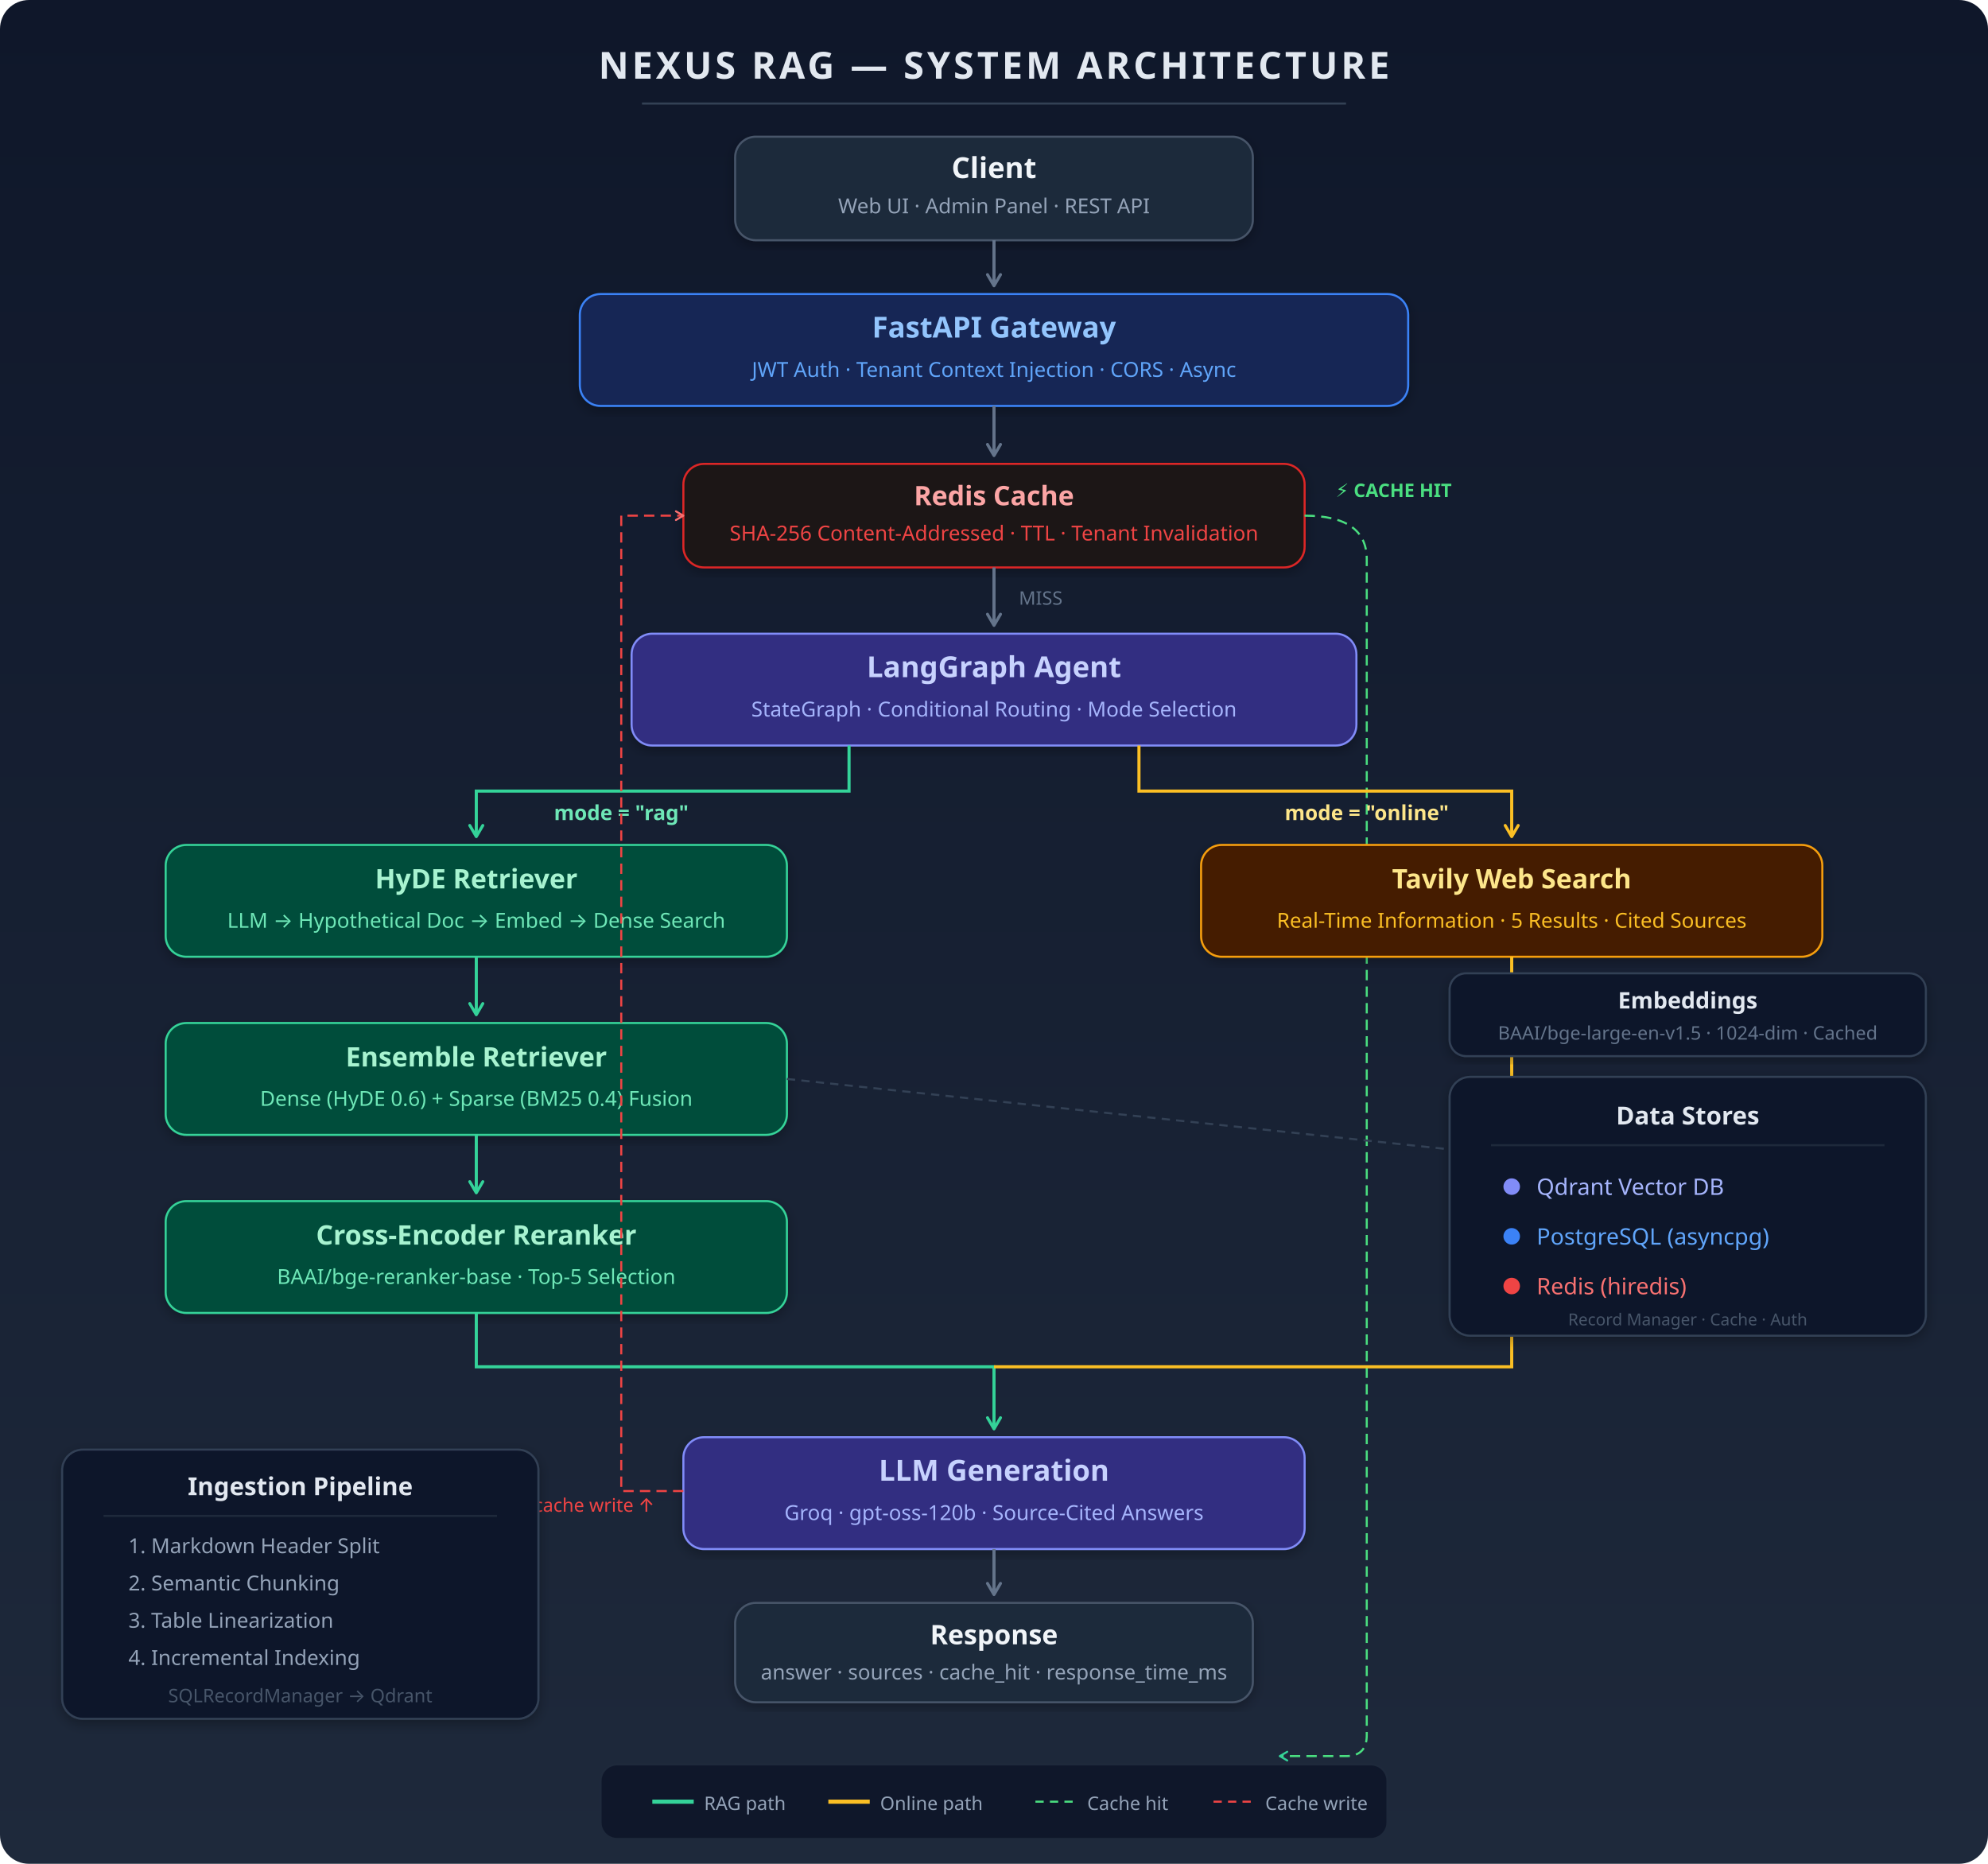
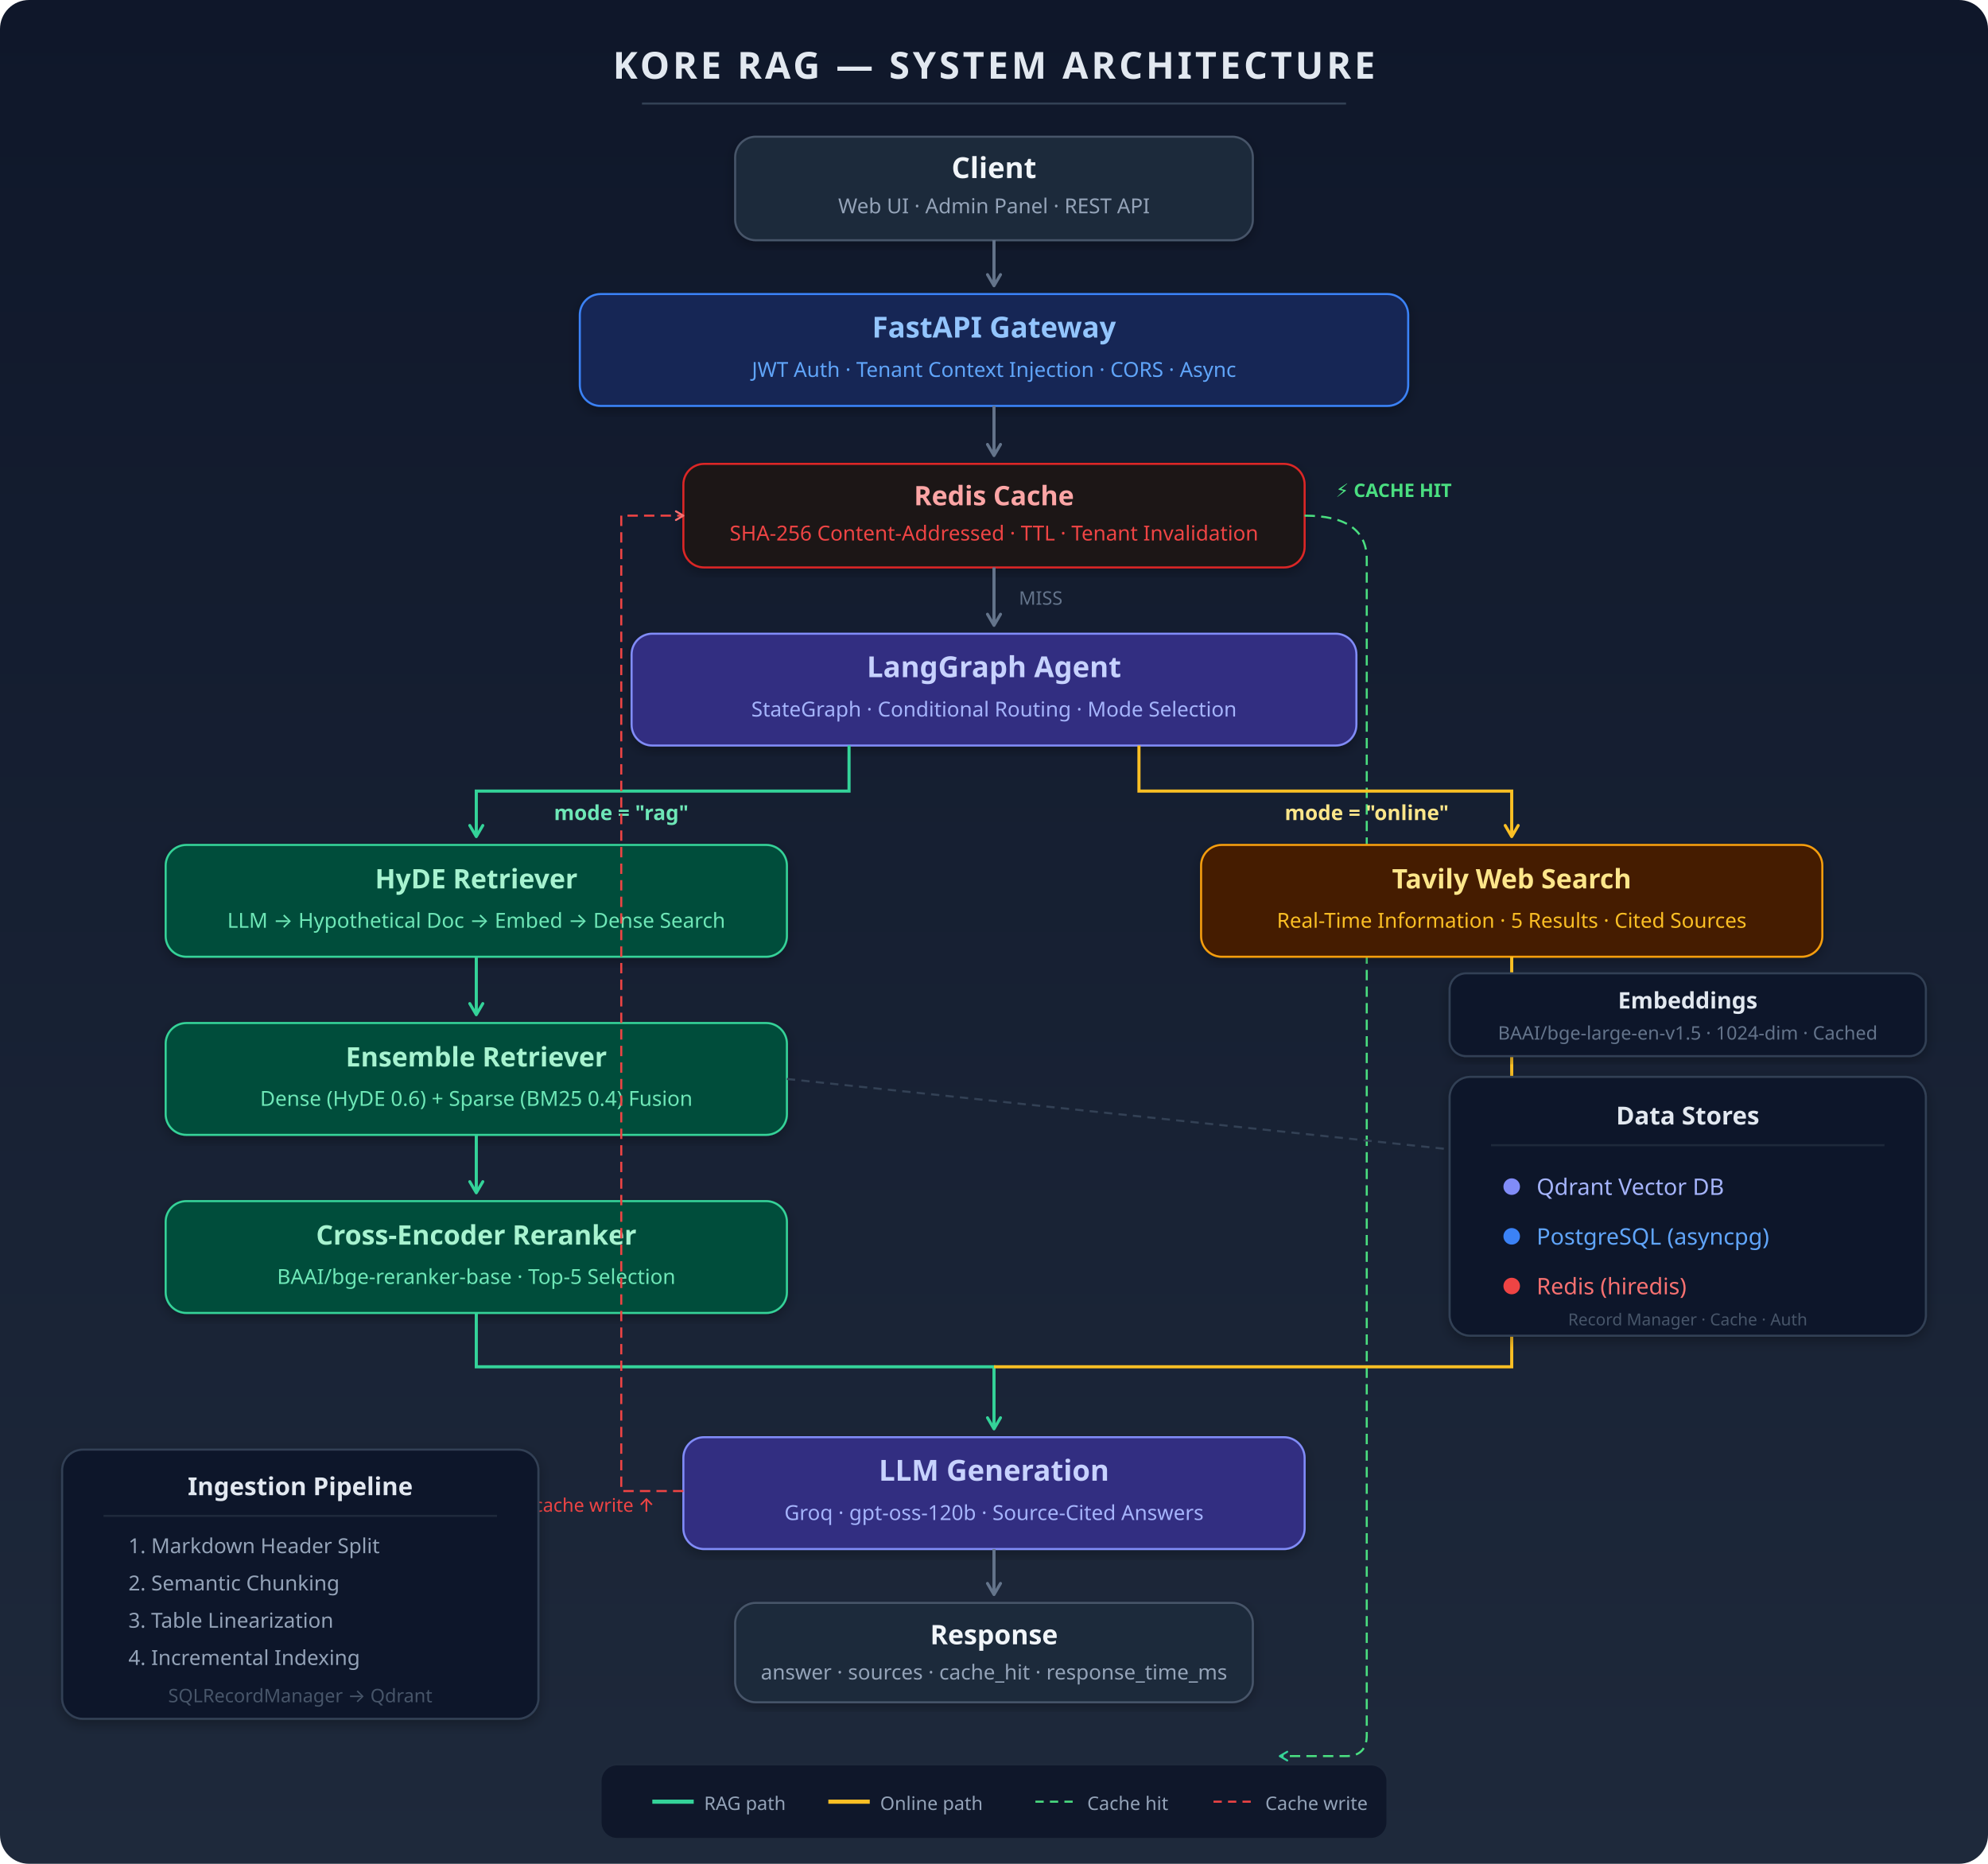
<svg xmlns="http://www.w3.org/2000/svg" width="100%" viewBox="0 0 960 900" role="img" style="font-family: 'Segoe UI', -apple-system, BlinkMacSystemFont, sans-serif;">
  <defs>
    <marker id="a" viewBox="0 0 10 10" refX="8" refY="5" markerWidth="6" markerHeight="6" orient="auto-start-reverse">
      <path d="M2 1.5L8 5L2 8.5" fill="none" stroke="#64748b" stroke-width="1.6" stroke-linecap="round" stroke-linejoin="round" />
    </marker>
    <marker id="ag" viewBox="0 0 10 10" refX="8" refY="5" markerWidth="6" markerHeight="6" orient="auto-start-reverse">
      <path d="M2 1.5L8 5L2 8.5" fill="none" stroke="#34d399" stroke-width="1.6" stroke-linecap="round" stroke-linejoin="round" />
    </marker>
    <marker id="ay" viewBox="0 0 10 10" refX="8" refY="5" markerWidth="6" markerHeight="6" orient="auto-start-reverse">
      <path d="M2 1.5L8 5L2 8.5" fill="none" stroke="#fbbf24" stroke-width="1.6" stroke-linecap="round" stroke-linejoin="round" />
    </marker>
    <marker id="ar" viewBox="0 0 10 10" refX="8" refY="5" markerWidth="6" markerHeight="6" orient="auto-start-reverse">
      <path d="M2 1.5L8 5L2 8.5" fill="none" stroke="#f87171" stroke-width="1.6" stroke-linecap="round" stroke-linejoin="round" />
    </marker>
    <linearGradient id="bg" x1="0" y1="0" x2="0" y2="1">
      <stop offset="0%" stop-color="#0f172a" />
      <stop offset="100%" stop-color="#1e293b" />
    </linearGradient>
    <filter id="s" x="-4%" y="-6%" width="108%" height="116%">
      <feDropShadow dx="0" dy="2" stdDeviation="3" flood-color="#000" flood-opacity="0.3" />
    </filter>
  </defs>
  <rect width="960" height="900" rx="14" fill="url(#bg)" />
-   <text x="480" y="38" text-anchor="middle" fill="#e2e8f0" font-size="18" font-weight="700" letter-spacing="1.5">NEXUS RAG — SYSTEM ARCHITECTURE</text>
+   <text x="480" y="38" text-anchor="middle" fill="#e2e8f0" font-size="18" font-weight="700" letter-spacing="1.5">KORE RAG — SYSTEM ARCHITECTURE</text>
  <line x1="310" y1="50" x2="650" y2="50" stroke="#334155" stroke-width="1" />
  <rect x="355" y="66" width="250" height="50" rx="10" fill="#1e293b" stroke="#475569" stroke-width="1" filter="url(#s)" />
  <text x="480" y="86" text-anchor="middle" fill="#f1f5f9" font-size="14" font-weight="600">Client</text>
  <text x="480" y="103" text-anchor="middle" fill="#94a3b8" font-size="10">Web UI · Admin Panel · REST API</text>
  <line x1="480" y1="116" x2="480" y2="138" stroke="#64748b" stroke-width="1.5" marker-end="url(#a)" />
  <rect x="280" y="142" width="400" height="54" rx="10" fill="#172554" stroke="#3b82f6" stroke-width="1" filter="url(#s)" />
  <text x="480" y="163" text-anchor="middle" fill="#93c5fd" font-size="14" font-weight="600">FastAPI Gateway</text>
  <text x="480" y="182" text-anchor="middle" fill="#60a5fa" font-size="10">JWT Auth · Tenant Context Injection · CORS · Async</text>
  <line x1="480" y1="196" x2="480" y2="220" stroke="#64748b" stroke-width="1.5" marker-end="url(#a)" />
  <rect x="330" y="224" width="300" height="50" rx="10" fill="#1c1917" stroke="#dc2626" stroke-width="1" filter="url(#s)" />
  <text x="480" y="244" text-anchor="middle" fill="#fca5a5" font-size="13" font-weight="600">Redis Cache</text>
  <text x="480" y="261" text-anchor="middle" fill="#ef4444" font-size="10">SHA-256 Content-Addressed · TTL · Tenant Invalidation</text>
  <text x="645" y="240" text-anchor="start" fill="#4ade80" font-size="9" font-weight="600">⚡ CACHE HIT</text>
  <path d="M630 249 Q660 249 660 270 L660 838 Q660 848 650 848 L618 848" fill="none" stroke="#4ade80" stroke-width="1" stroke-dasharray="5 3" marker-end="url(#ag)" />
  <line x1="480" y1="274" x2="480" y2="302" stroke="#64748b" stroke-width="1.5" marker-end="url(#a)" />
  <text x="492" y="292" fill="#64748b" font-size="9">MISS</text>
  <rect x="305" y="306" width="350" height="54" rx="10" fill="#312e81" stroke="#818cf8" stroke-width="1" filter="url(#s)" />
  <text x="480" y="327" text-anchor="middle" fill="#c7d2fe" font-size="14" font-weight="600">LangGraph Agent</text>
  <text x="480" y="346" text-anchor="middle" fill="#a5b4fc" font-size="10">StateGraph · Conditional Routing · Mode Selection</text>
  <path d="M410 360 L410 382 L230 382 L230 404" fill="none" stroke="#34d399" stroke-width="1.5" marker-end="url(#ag)" />
  <path d="M550 360 L550 382 L730 382 L730 404" fill="none" stroke="#fbbf24" stroke-width="1.5" marker-end="url(#ay)" />
  <text x="300" y="396" text-anchor="middle" fill="#6ee7b7" font-size="10" font-weight="600">mode = "rag"</text>
  <text x="660" y="396" text-anchor="middle" fill="#fde68a" font-size="10" font-weight="600">mode = "online"</text>
  <rect x="80" y="408" width="300" height="54" rx="10" fill="#064e3b" stroke="#34d399" stroke-width="1" filter="url(#s)" />
  <text x="230" y="429" text-anchor="middle" fill="#a7f3d0" font-size="13" font-weight="600">HyDE Retriever</text>
  <text x="230" y="448" text-anchor="middle" fill="#6ee7b7" font-size="10">LLM → Hypothetical Doc → Embed → Dense Search</text>
  <line x1="230" y1="462" x2="230" y2="490" stroke="#34d399" stroke-width="1.5" marker-end="url(#ag)" />
  <rect x="580" y="408" width="300" height="54" rx="10" fill="#451a03" stroke="#f59e0b" stroke-width="1" filter="url(#s)" />
  <text x="730" y="429" text-anchor="middle" fill="#fde68a" font-size="13" font-weight="600">Tavily Web Search</text>
  <text x="730" y="448" text-anchor="middle" fill="#fbbf24" font-size="10">Real-Time Information · 5 Results · Cited Sources</text>
  <rect x="80" y="494" width="300" height="54" rx="10" fill="#064e3b" stroke="#34d399" stroke-width="1" filter="url(#s)" />
  <text x="230" y="515" text-anchor="middle" fill="#a7f3d0" font-size="13" font-weight="600">Ensemble Retriever</text>
  <text x="230" y="534" text-anchor="middle" fill="#6ee7b7" font-size="10">Dense (HyDE 0.6) + Sparse (BM25 0.4) Fusion</text>
  <line x1="230" y1="548" x2="230" y2="576" stroke="#34d399" stroke-width="1.5" marker-end="url(#ag)" />
  <rect x="80" y="580" width="300" height="54" rx="10" fill="#064e3b" stroke="#34d399" stroke-width="1" filter="url(#s)" />
  <text x="230" y="601" text-anchor="middle" fill="#a7f3d0" font-size="13" font-weight="600">Cross-Encoder Reranker</text>
  <text x="230" y="620" text-anchor="middle" fill="#6ee7b7" font-size="10">BAAI/bge-reranker-base · Top-5 Selection</text>
  <path d="M230 634 L230 660 L480 660 L480 690" fill="none" stroke="#34d399" stroke-width="1.5" marker-end="url(#ag)" />
  <path d="M730 462 L730 660 L480 660" fill="none" stroke="#fbbf24" stroke-width="1.5" />
  <rect x="330" y="694" width="300" height="54" rx="10" fill="#312e81" stroke="#818cf8" stroke-width="1" filter="url(#s)" />
  <text x="480" y="715" text-anchor="middle" fill="#c7d2fe" font-size="14" font-weight="600">LLM Generation</text>
  <text x="480" y="734" text-anchor="middle" fill="#a5b4fc" font-size="10">Groq · gpt-oss-120b · Source-Cited Answers</text>
  <line x1="480" y1="748" x2="480" y2="770" stroke="#64748b" stroke-width="1.5" marker-end="url(#a)" />
  <text x="316" y="730" text-anchor="end" fill="#ef4444" font-size="9" font-weight="500">cache write ↑</text>
  <path d="M330 720 L300 720 L300 249 L330 249" fill="none" stroke="#ef4444" stroke-width="1" stroke-dasharray="5 3" marker-end="url(#ar)" />
  <rect x="355" y="774" width="250" height="48" rx="10" fill="#1e293b" stroke="#475569" stroke-width="1" filter="url(#s)" />
  <text x="480" y="794" text-anchor="middle" fill="#f1f5f9" font-size="13" font-weight="600">Response</text>
  <text x="480" y="811" text-anchor="middle" fill="#94a3b8" font-size="10">answer · sources · cache_hit · response_time_ms</text>
  <rect x="700" y="520" width="230" height="125" rx="10" fill="#0f172a" stroke="#334155" stroke-width="1" filter="url(#s)" />
  <text x="815" y="543" text-anchor="middle" fill="#e2e8f0" font-size="12" font-weight="600">Data Stores</text>
  <line x1="720" y1="553" x2="910" y2="553" stroke="#1e293b" stroke-width="1" />
  <circle cx="730" cy="573" r="4" fill="#818cf8" />
  <text x="742" y="577" fill="#a5b4fc" font-size="11">Qdrant Vector DB</text>
  <circle cx="730" cy="597" r="4" fill="#3b82f6" />
  <text x="742" y="601" fill="#60a5fa" font-size="11">PostgreSQL (asyncpg)</text>
  <circle cx="730" cy="621" r="4" fill="#ef4444" />
  <text x="742" y="625" fill="#f87171" font-size="11">Redis (hiredis)</text>
  <text x="815" y="640" text-anchor="middle" fill="#475569" font-size="8">Record Manager · Cache · Auth</text>
  <path d="M380 521 L700 555" fill="none" stroke="#334155" stroke-width="1" stroke-dasharray="4 3" />
  <rect x="700" y="470" width="230" height="40" rx="8" fill="#0f172a" stroke="#334155" stroke-width="1" filter="url(#s)" />
  <text x="815" y="487" text-anchor="middle" fill="#e2e8f0" font-size="11" font-weight="600">Embeddings</text>
  <text x="815" y="502" text-anchor="middle" fill="#64748b" font-size="9">BAAI/bge-large-en-v1.5 · 1024-dim · Cached</text>
  <rect x="30" y="700" width="230" height="130" rx="10" fill="#0f172a" stroke="#334155" stroke-width="1" filter="url(#s)" />
  <text x="145" y="722" text-anchor="middle" fill="#e2e8f0" font-size="12" font-weight="600">Ingestion Pipeline</text>
  <line x1="50" y1="732" x2="240" y2="732" stroke="#1e293b" stroke-width="1" />
  <text x="62" y="750" fill="#94a3b8" font-size="10">1. Markdown Header Split</text>
  <text x="62" y="768" fill="#94a3b8" font-size="10">2. Semantic Chunking</text>
  <text x="62" y="786" fill="#94a3b8" font-size="10">3. Table Linearization</text>
  <text x="62" y="804" fill="#94a3b8" font-size="10">4. Incremental Indexing</text>
  <text x="145" y="822" text-anchor="middle" fill="#475569" font-size="9">SQLRecordManager → Qdrant</text>
  <rect x="290" y="852" width="380" height="36" rx="8" fill="#0f172a" stroke="#1e293b" stroke-width="1" />
  <line x1="315" y1="870" x2="335" y2="870" stroke="#34d399" stroke-width="2" />
  <text x="340" y="874" fill="#94a3b8" font-size="9">RAG path</text>
  <line x1="400" y1="870" x2="420" y2="870" stroke="#fbbf24" stroke-width="2" />
  <text x="425" y="874" fill="#94a3b8" font-size="9">Online path</text>
  <line x1="500" y1="870" x2="520" y2="870" stroke="#4ade80" stroke-width="1" stroke-dasharray="4 3" />
  <text x="525" y="874" fill="#94a3b8" font-size="9">Cache hit</text>
  <line x1="586" y1="870" x2="606" y2="870" stroke="#ef4444" stroke-width="1" stroke-dasharray="4 3" />
  <text x="611" y="874" fill="#94a3b8" font-size="9">Cache write</text>
</svg>
